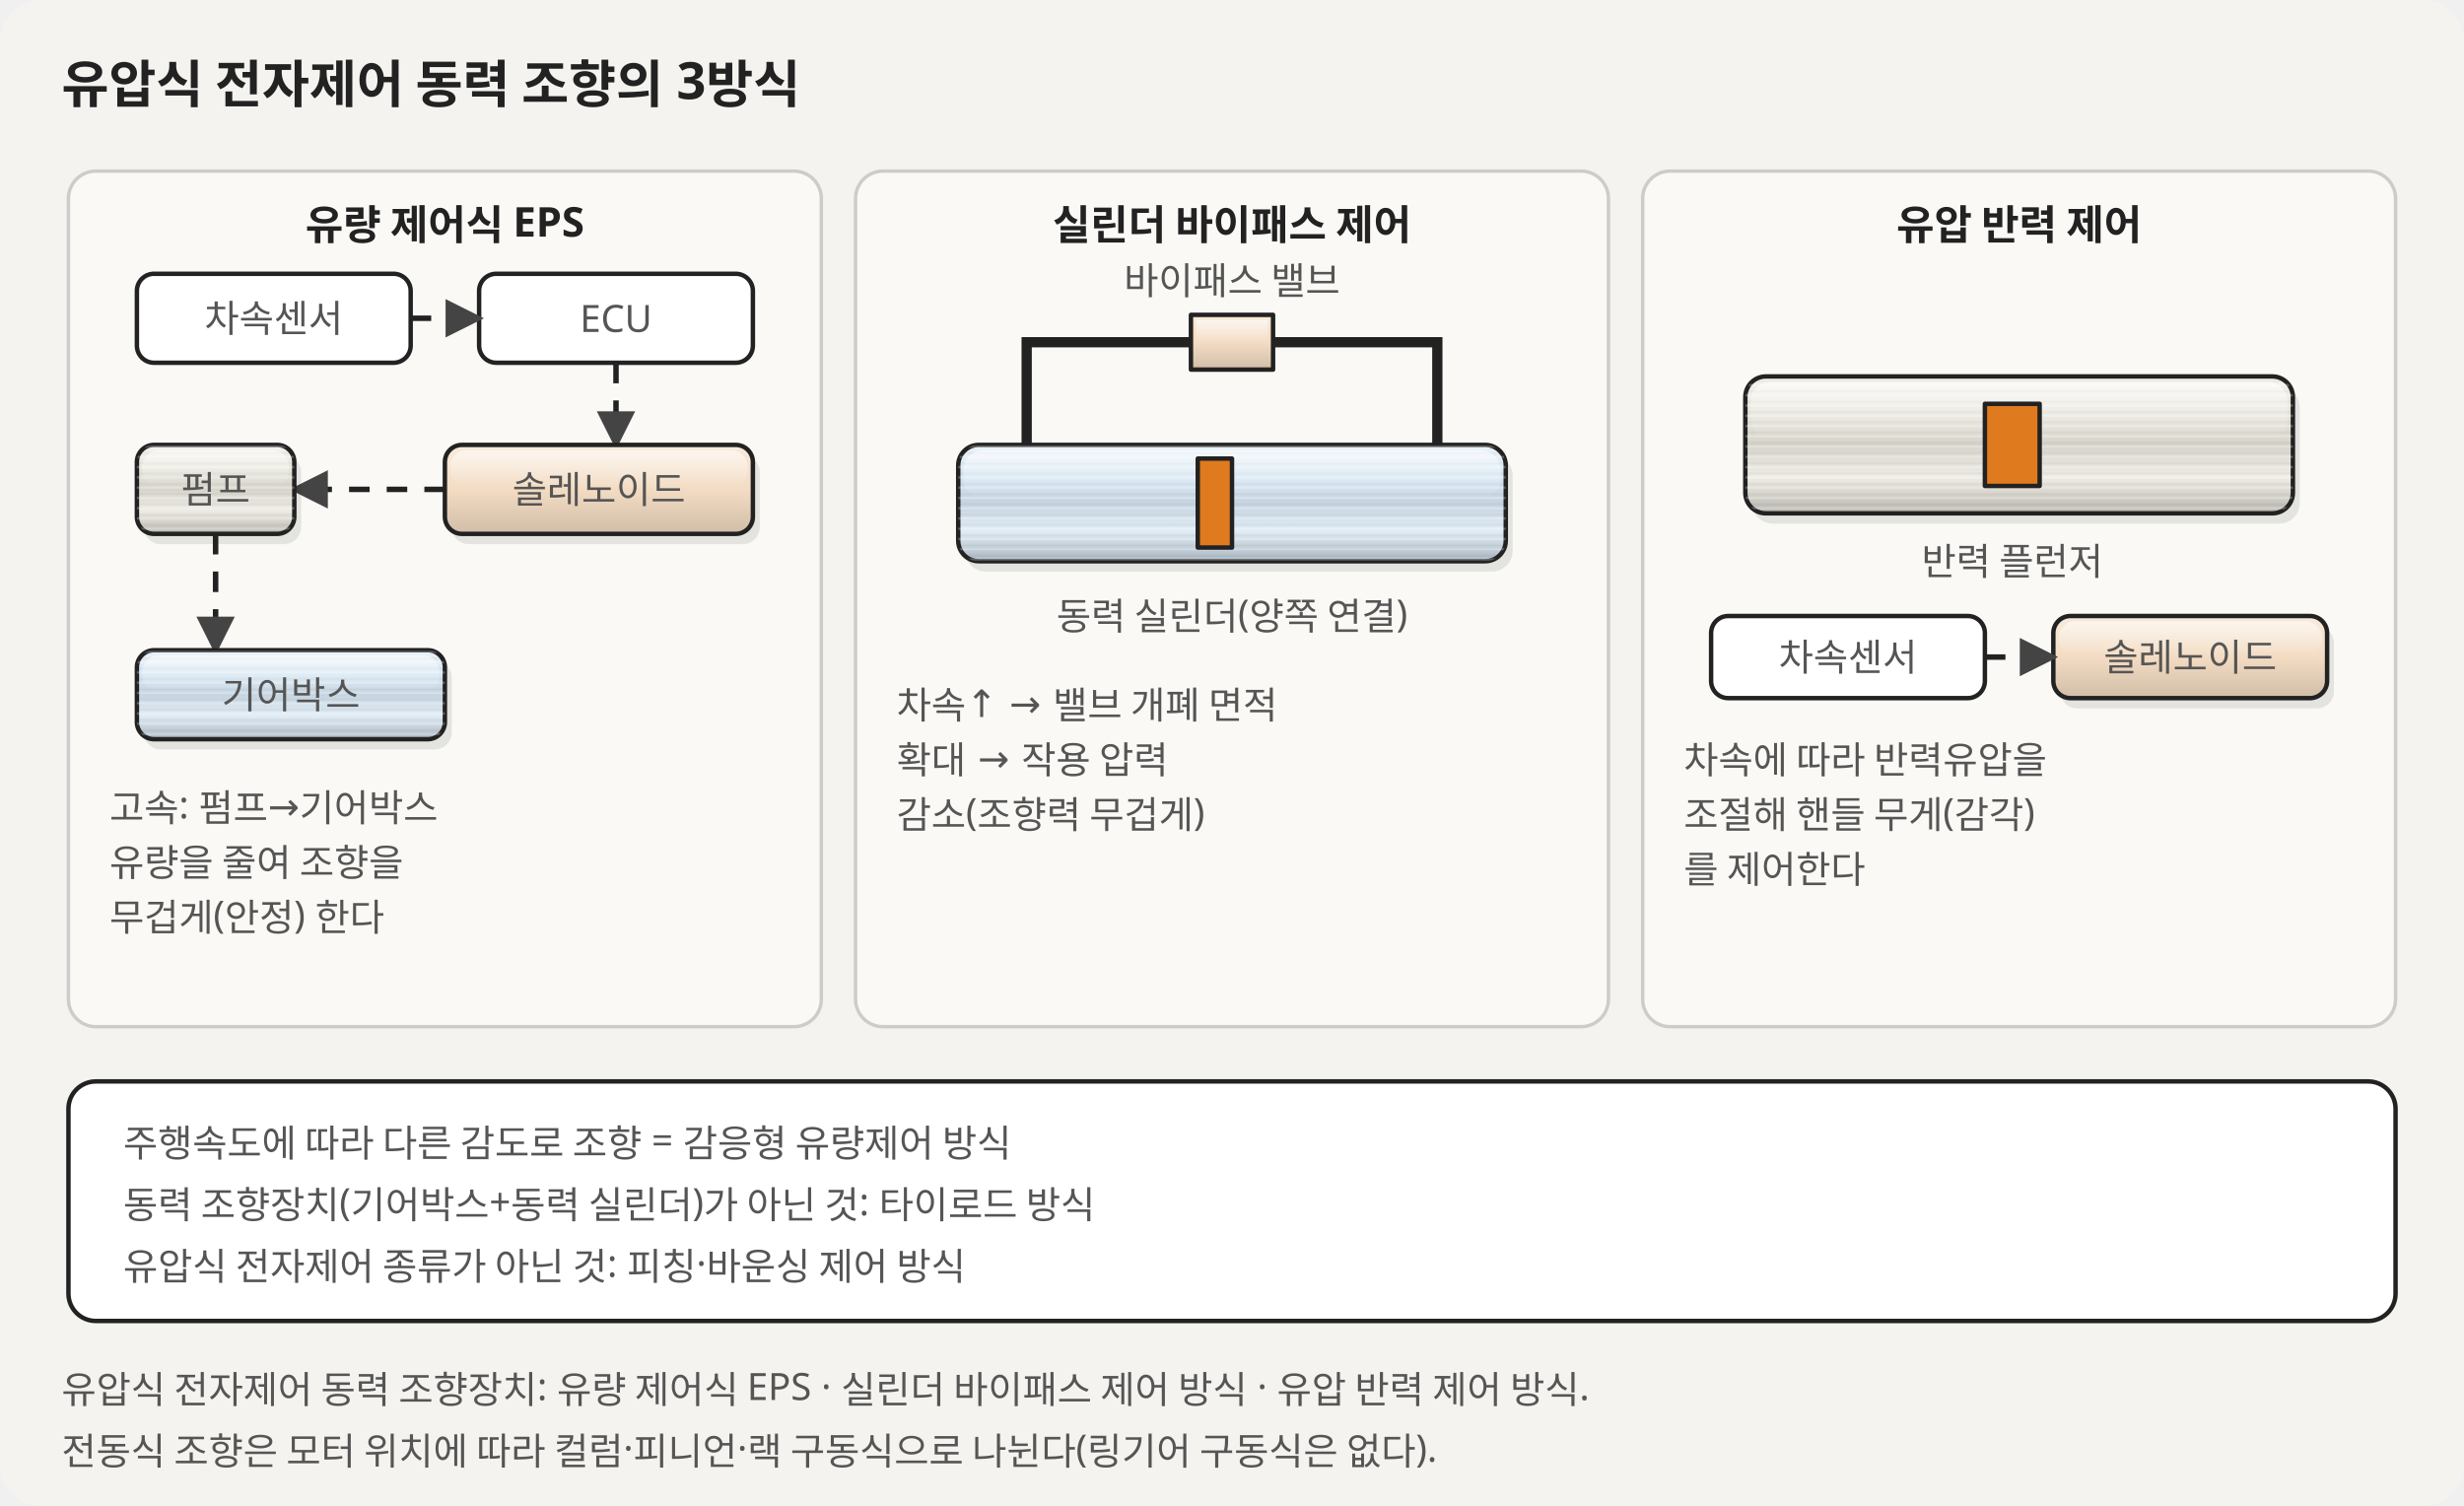
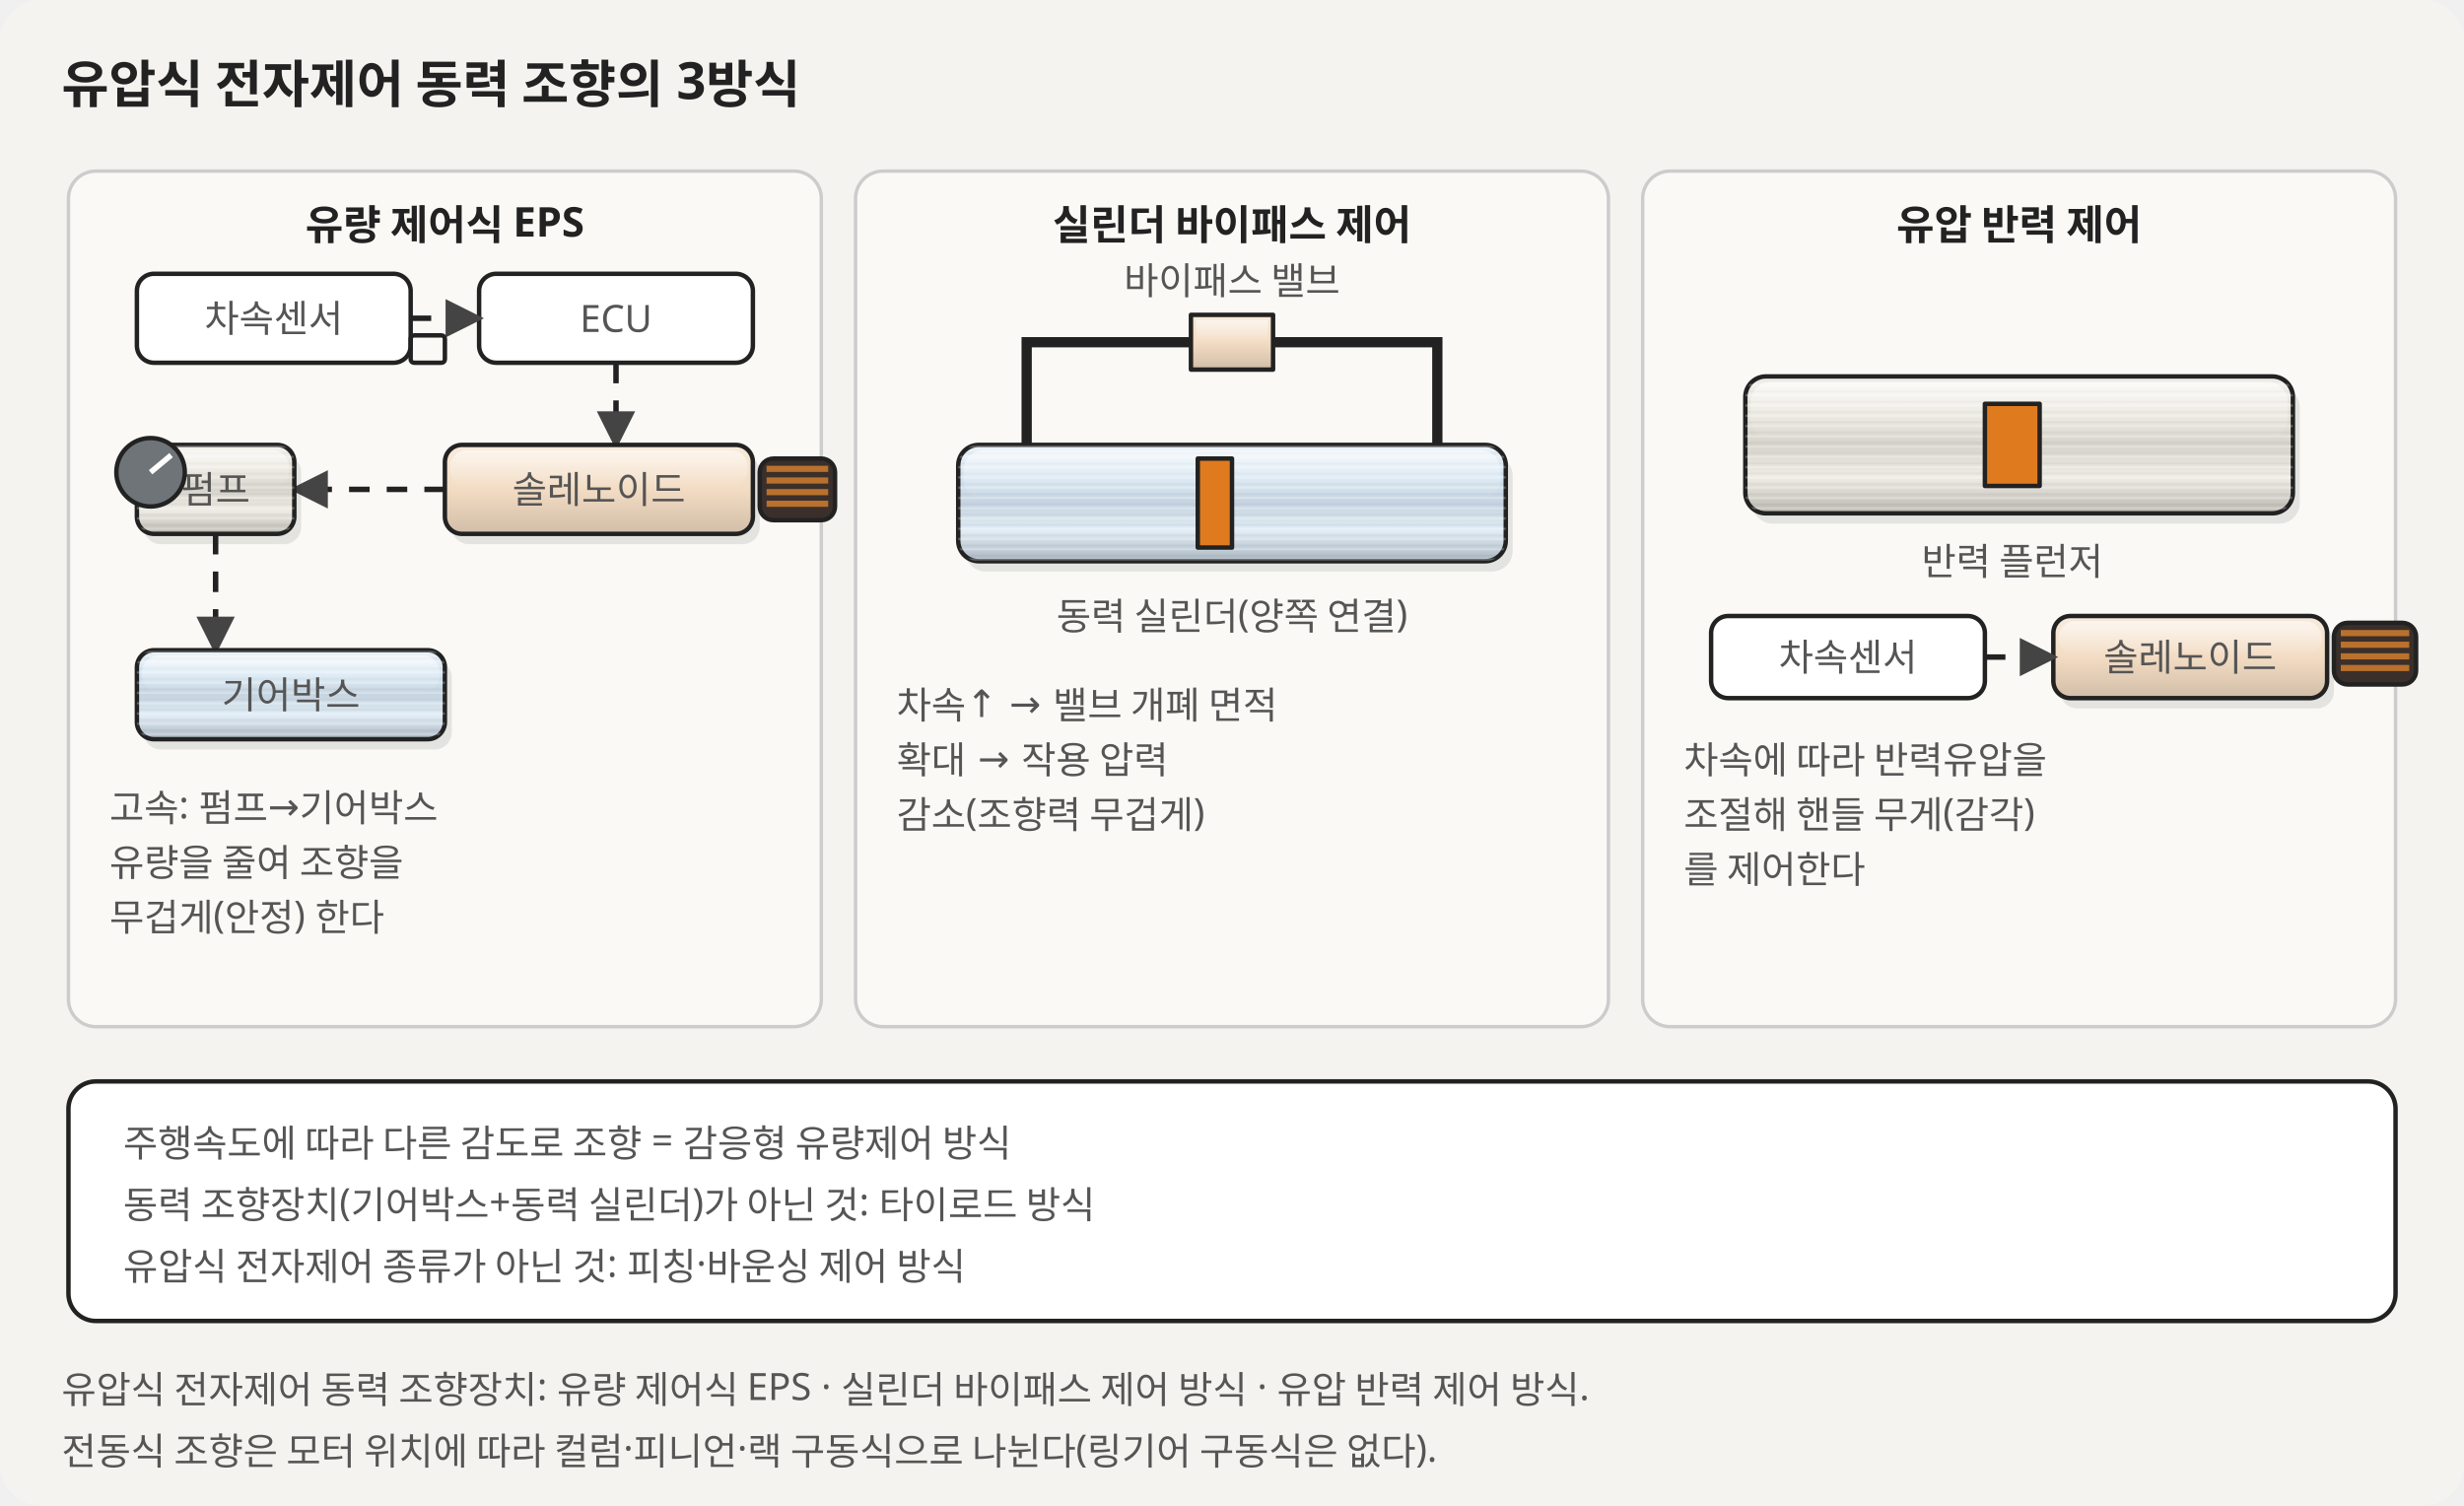
<svg xmlns="http://www.w3.org/2000/svg" viewBox="0 0 720 440" width="720" height="440" role="img" aria-label="유량 제어식, 실린더 바이패스, 유압 반력 제어 방식의 구성">
  <style>
text{font:12px "Apple SD Gothic Neo","Malgun Gothic","Noto Sans KR",sans-serif;fill:#222}
.t{font-size:15px;font-weight:700}.n{font-size:11px;fill:#555}
.l{stroke:#444;stroke-width:.8;fill:none}.d{fill:#444}
.o{stroke:#222;stroke-width:1.3;stroke-linejoin:round}
.k{stroke:#222;stroke-width:1;fill:none}
.fa{stroke-dasharray:6 5;animation:fa 1s linear infinite}@keyframes fa{to{stroke-dashoffset:-11}}@media (prefers-reduced-motion:reduce){.fl,.fa{animation:none}}
</style>
  <defs>
    <linearGradient id="mat_gl" x1="0" y1="0" x2="0" y2="1">
      <stop offset="0" stop-color="#fff" stop-opacity=".55" />
      <stop offset="1" stop-color="#fff" stop-opacity="0" />
    </linearGradient>
    <pattern id="mat_br" width="6" height="3" patternUnits="userSpaceOnUse">
      <path d="M0,1.5H6" stroke="#fff" stroke-width=".7" opacity=".5" />
      <path d="M0,.4H6" stroke="#000" stroke-width=".5" opacity=".08" />
    </pattern>
    <linearGradient id="mat_f3dcc3p" x1="0" y1="0" x2="0" y2="1">
      <stop offset="0" stop-color="#f8ebdc" />
      <stop offset="0.5" stop-color="#f3dcc3" />
      <stop offset="1" stop-color="#d1bda8" />
    </linearGradient>
    <linearGradient id="mat_e6e4dam" x1="0" y1="0" x2="0" y2="1">
      <stop offset="0" stop-color="#f4f3ee" />
      <stop offset="0.28" stop-color="#e6e4da" />
      <stop offset="0.5" stop-color="#d6d4cb" />
      <stop offset="0.74" stop-color="#eeece5" />
      <stop offset="1" stop-color="#b8b6ae" />
    </linearGradient>
    <linearGradient id="mat_d4e4f1m" x1="0" y1="0" x2="0" y2="1">
      <stop offset="0" stop-color="#ecf3f9" />
      <stop offset="0.28" stop-color="#d4e4f1" />
      <stop offset="0.5" stop-color="#c5d4e0" />
      <stop offset="0.74" stop-color="#e1ecf5" />
      <stop offset="1" stop-color="#aab6c1" />
    </linearGradient>
  </defs>
  <defs>
    <marker id="a" viewBox="0 0 8 8" refX="7" refY="4" markerWidth="7" markerHeight="7" orient="auto">
      <path d="M0,0L8,4L0,8Z" fill="#444" />
    </marker>
    <marker id="r" viewBox="0 0 8 8" refX="7" refY="4" markerWidth="7" markerHeight="7" orient="auto">
      <path d="M0,0L8,4L0,8Z" fill="#c1121f" />
    </marker>
  </defs>
  <rect width="720" height="440" rx="12" fill="#F4F3EF" />
  <text class="t" x="18" y="30">유압식 전자제어 동력 조향의 3방식</text>
  <rect x="20" y="50" width="220" height="250" rx="8" fill="#faf9f5" stroke="#ccc" />
  <text x="130.0" y="70" text-anchor="middle" style="font-weight:700;fill:#222">유량 제어식 EPS</text>
  <rect x="250" y="50" width="220" height="250" rx="8" fill="#faf9f5" stroke="#ccc" />
  <text x="360.0" y="70" text-anchor="middle" style="font-weight:700;fill:#222">실린더 바이패스 제어</text>
  <rect x="480" y="50" width="220" height="250" rx="8" fill="#faf9f5" stroke="#ccc" />
  <text x="590.0" y="70" text-anchor="middle" style="font-weight:700;fill:#222">유압 반력 제어</text>
  <rect class="o" x="40" y="80" width="80" height="26" fill="#fff" rx="5" />
  <text class="n" x="80.0" y="97.0" text-anchor="middle">차속센서</text>
  <rect class="o" x="140" y="80" width="80" height="26" fill="#fff" rx="5" />
  <text class="n" x="180.0" y="97.0" text-anchor="middle">ECU</text>
  <path class="fa" d="M120,93H140" stroke="#222" stroke-width="1.6" marker-end="url(#a)" fill="none" />
  <path class="fa" d="M180,106V130" stroke="#222" stroke-width="1.6" marker-end="url(#a)" fill="none" />
  <rect x="132.0" y="133.0" width="90.0" height="26.0" rx="5" fill="#000" opacity=".09" />
  <rect class="o" x="130" y="130" width="90" height="26" fill="url(#mat_f3dcc3p)" rx="5" />
  <rect x="131.5" y="131.5" width="87.0" height="10.92" rx="5" fill="url(#mat_gl)" pointer-events="none" />
  <text class="n" x="175.0" y="147.0" text-anchor="middle">솔레노이드</text>
  <path class="fa" d="M130,143H86" stroke="#222" stroke-width="1.6" marker-end="url(#a)" fill="none" />
  <rect x="42.0" y="133.0" width="46.0" height="26.0" rx="5" fill="#000" opacity=".09" />
  <rect class="o" x="40" y="130" width="46" height="26" fill="url(#mat_e6e4dam)" rx="5" />
  <rect x="40.0" y="130.0" width="46.0" height="26.0" rx="5" fill="url(#mat_br)" opacity=".5" pointer-events="none" />
  <rect x="41.5" y="131.5" width="43.0" height="10.92" rx="5" fill="url(#mat_gl)" pointer-events="none" />
  <text class="n" x="63.0" y="147.0" text-anchor="middle">펌프</text>
  <path class="fa" d="M63,156V190" stroke="#222" stroke-width="1.6" marker-end="url(#a)" fill="none" />
  <rect x="42.0" y="193.0" width="90.0" height="26.0" rx="5" fill="#000" opacity=".09" />
  <rect class="o" x="40" y="190" width="90" height="26" fill="url(#mat_d4e4f1m)" rx="5" />
  <rect x="40.0" y="190.0" width="90.0" height="26.0" rx="5" fill="url(#mat_br)" opacity=".5" pointer-events="none" />
  <rect x="41.5" y="191.5" width="87.0" height="10.92" rx="5" fill="url(#mat_gl)" pointer-events="none" />
  <text class="n" x="85.0" y="207.0" text-anchor="middle">기어박스</text>
  <text class="n" x="32" y="240" text-anchor="start">고속: 펌프→기어박스</text>
  <text class="n" x="32" y="256" text-anchor="start">유량을 줄여 조향을</text>
  <text class="n" x="32" y="272" text-anchor="start">무겁게(안정) 한다</text>
  <rect x="282.0" y="133.0" width="160.0" height="34.0" rx="6" fill="#000" opacity=".09" />
  <rect class="o" x="280" y="130" width="160" height="34" fill="url(#mat_d4e4f1m)" rx="6" />
  <rect x="280.0" y="130.0" width="160.0" height="34.0" rx="6" fill="url(#mat_br)" opacity=".5" pointer-events="none" />
  <rect x="281.5" y="131.5" width="157.0" height="14.28" rx="6" fill="url(#mat_gl)" pointer-events="none" />
  <rect class="o" x="350" y="134" width="10" height="26" fill="#e07a1f" />
  <path d="M300,130V100H420V130" fill="none" stroke="#222" stroke-width="3" />
  <rect class="o" x="348" y="92" width="24" height="16" fill="url(#mat_f3dcc3p)" />
  <rect x="349.5" y="93.5" width="21.0" height="6.72" rx="0" fill="url(#mat_gl)" pointer-events="none" />
  <text class="n" x="360" y="86" text-anchor="middle">바이패스 밸브</text>
  <text class="n" x="360" y="184" text-anchor="middle">동력 실린더(양쪽 연결)</text>
  <text class="n" x="262" y="210" text-anchor="start">차속↑ → 밸브 개폐 면적</text>
  <text class="n" x="262" y="226" text-anchor="start">확대 → 작용 압력</text>
  <text class="n" x="262" y="242" text-anchor="start">감소(조향력 무겁게)</text>
  <rect x="512.0" y="113.0" width="160.0" height="40.0" rx="6" fill="#000" opacity=".09" />
  <rect class="o" x="510" y="110" width="160" height="40" fill="url(#mat_e6e4dam)" rx="6" />
  <rect x="510.0" y="110.0" width="160.0" height="40.0" rx="6" fill="url(#mat_br)" opacity=".5" pointer-events="none" />
  <rect x="511.5" y="111.5" width="157.0" height="16.8" rx="6" fill="url(#mat_gl)" pointer-events="none" />
  <rect class="o" x="580" y="118" width="16" height="24" fill="#e07a1f" />
  <text class="n" x="588" y="168" text-anchor="middle">반력 플런저</text>
  <rect class="o" x="500" y="180" width="80" height="24" fill="#fff" rx="5" />
  <text class="n" x="540.0" y="196.0" text-anchor="middle">차속센서</text>
  <rect x="602.0" y="183.0" width="80.0" height="24.0" rx="5" fill="#000" opacity=".09" />
  <rect class="o" x="600" y="180" width="80" height="24" fill="url(#mat_f3dcc3p)" rx="5" />
  <rect x="601.5" y="181.5" width="77.0" height="10.08" rx="5" fill="url(#mat_gl)" pointer-events="none" />
  <text class="n" x="640.0" y="196.0" text-anchor="middle">솔레노이드</text>
  <path class="fa" d="M580,192H600" stroke="#222" stroke-width="1.6" marker-end="url(#a)" fill="none" />
  <text class="n" x="492" y="226" text-anchor="start">차속에 따라 반력유압을</text>
  <text class="n" x="492" y="242" text-anchor="start">조절해 핸들 무게(감각)</text>
  <text class="n" x="492" y="258" text-anchor="start">를 제어한다</text>
  <rect class="o" x="20" y="316" width="680" height="70" fill="#fff" rx="8" />
  <text class="n" x="36" y="338" text-anchor="start">주행속도에 따라 다른 감도로 조향 = 감응형 유량제어 방식</text>
  <text class="n" x="36" y="356" text-anchor="start">동력 조향장치(기어박스+동력 실린더)가 아닌 것: 타이로드 방식</text>
  <text class="n" x="36" y="374" text-anchor="start">유압식 전자제어 종류가 아닌 것: 피칭·바운싱 제어 방식</text>
  <text class="n" x="18" y="410">유압식 전자제어 동력 조향장치: 유량 제어식 EPS · 실린더 바이패스 제어 방식 · 유압 반력 제어 방식.</text>
  <text class="n" x="18" y="428">전동식 조향은 모터 위치에 따라 컬럼·피니언·랙 구동식으로 나뉜다(링기어 구동식은 없다).</text>
+   <g pointer-events="none">
+     <circle class="o" cx="44" cy="138" r="10" fill="#6f7478" />
+     <path d="M44,138l6,-5" stroke="#fff" stroke-width="1.6" />
+     <rect class="o" x="222" y="134" width="22" height="18" rx="4" fill="#3a2f2a" />
+     <path d="M224,137.0h18" stroke="#b9712d" stroke-width="1.8" />
+     <path d="M224,140.4h18" stroke="#b9712d" stroke-width="1.8" />
+     <path d="M224,143.8h18" stroke="#b9712d" stroke-width="1.8" />
+     <path d="M224,147.2h18" stroke="#b9712d" stroke-width="1.8" />
+     <rect class="o" x="120" y="98" width="10" height="8" rx="1" fill="url(#bk)" />
+     <rect class="o" x="682" y="182" width="24" height="18" rx="4" fill="#3a2f2a" />
+     <path d="M684,185.0h20" stroke="#b9712d" stroke-width="1.8" />
+     <path d="M684,188.4h20" stroke="#b9712d" stroke-width="1.8" />
+     <path d="M684,191.8h20" stroke="#b9712d" stroke-width="1.8" />
+     <path d="M684,195.2h20" stroke="#b9712d" stroke-width="1.8" />
+     <rect class="o" x="600" y="150" width="0" height="0" rx="0" fill="#000" />
+   </g>
</svg>
